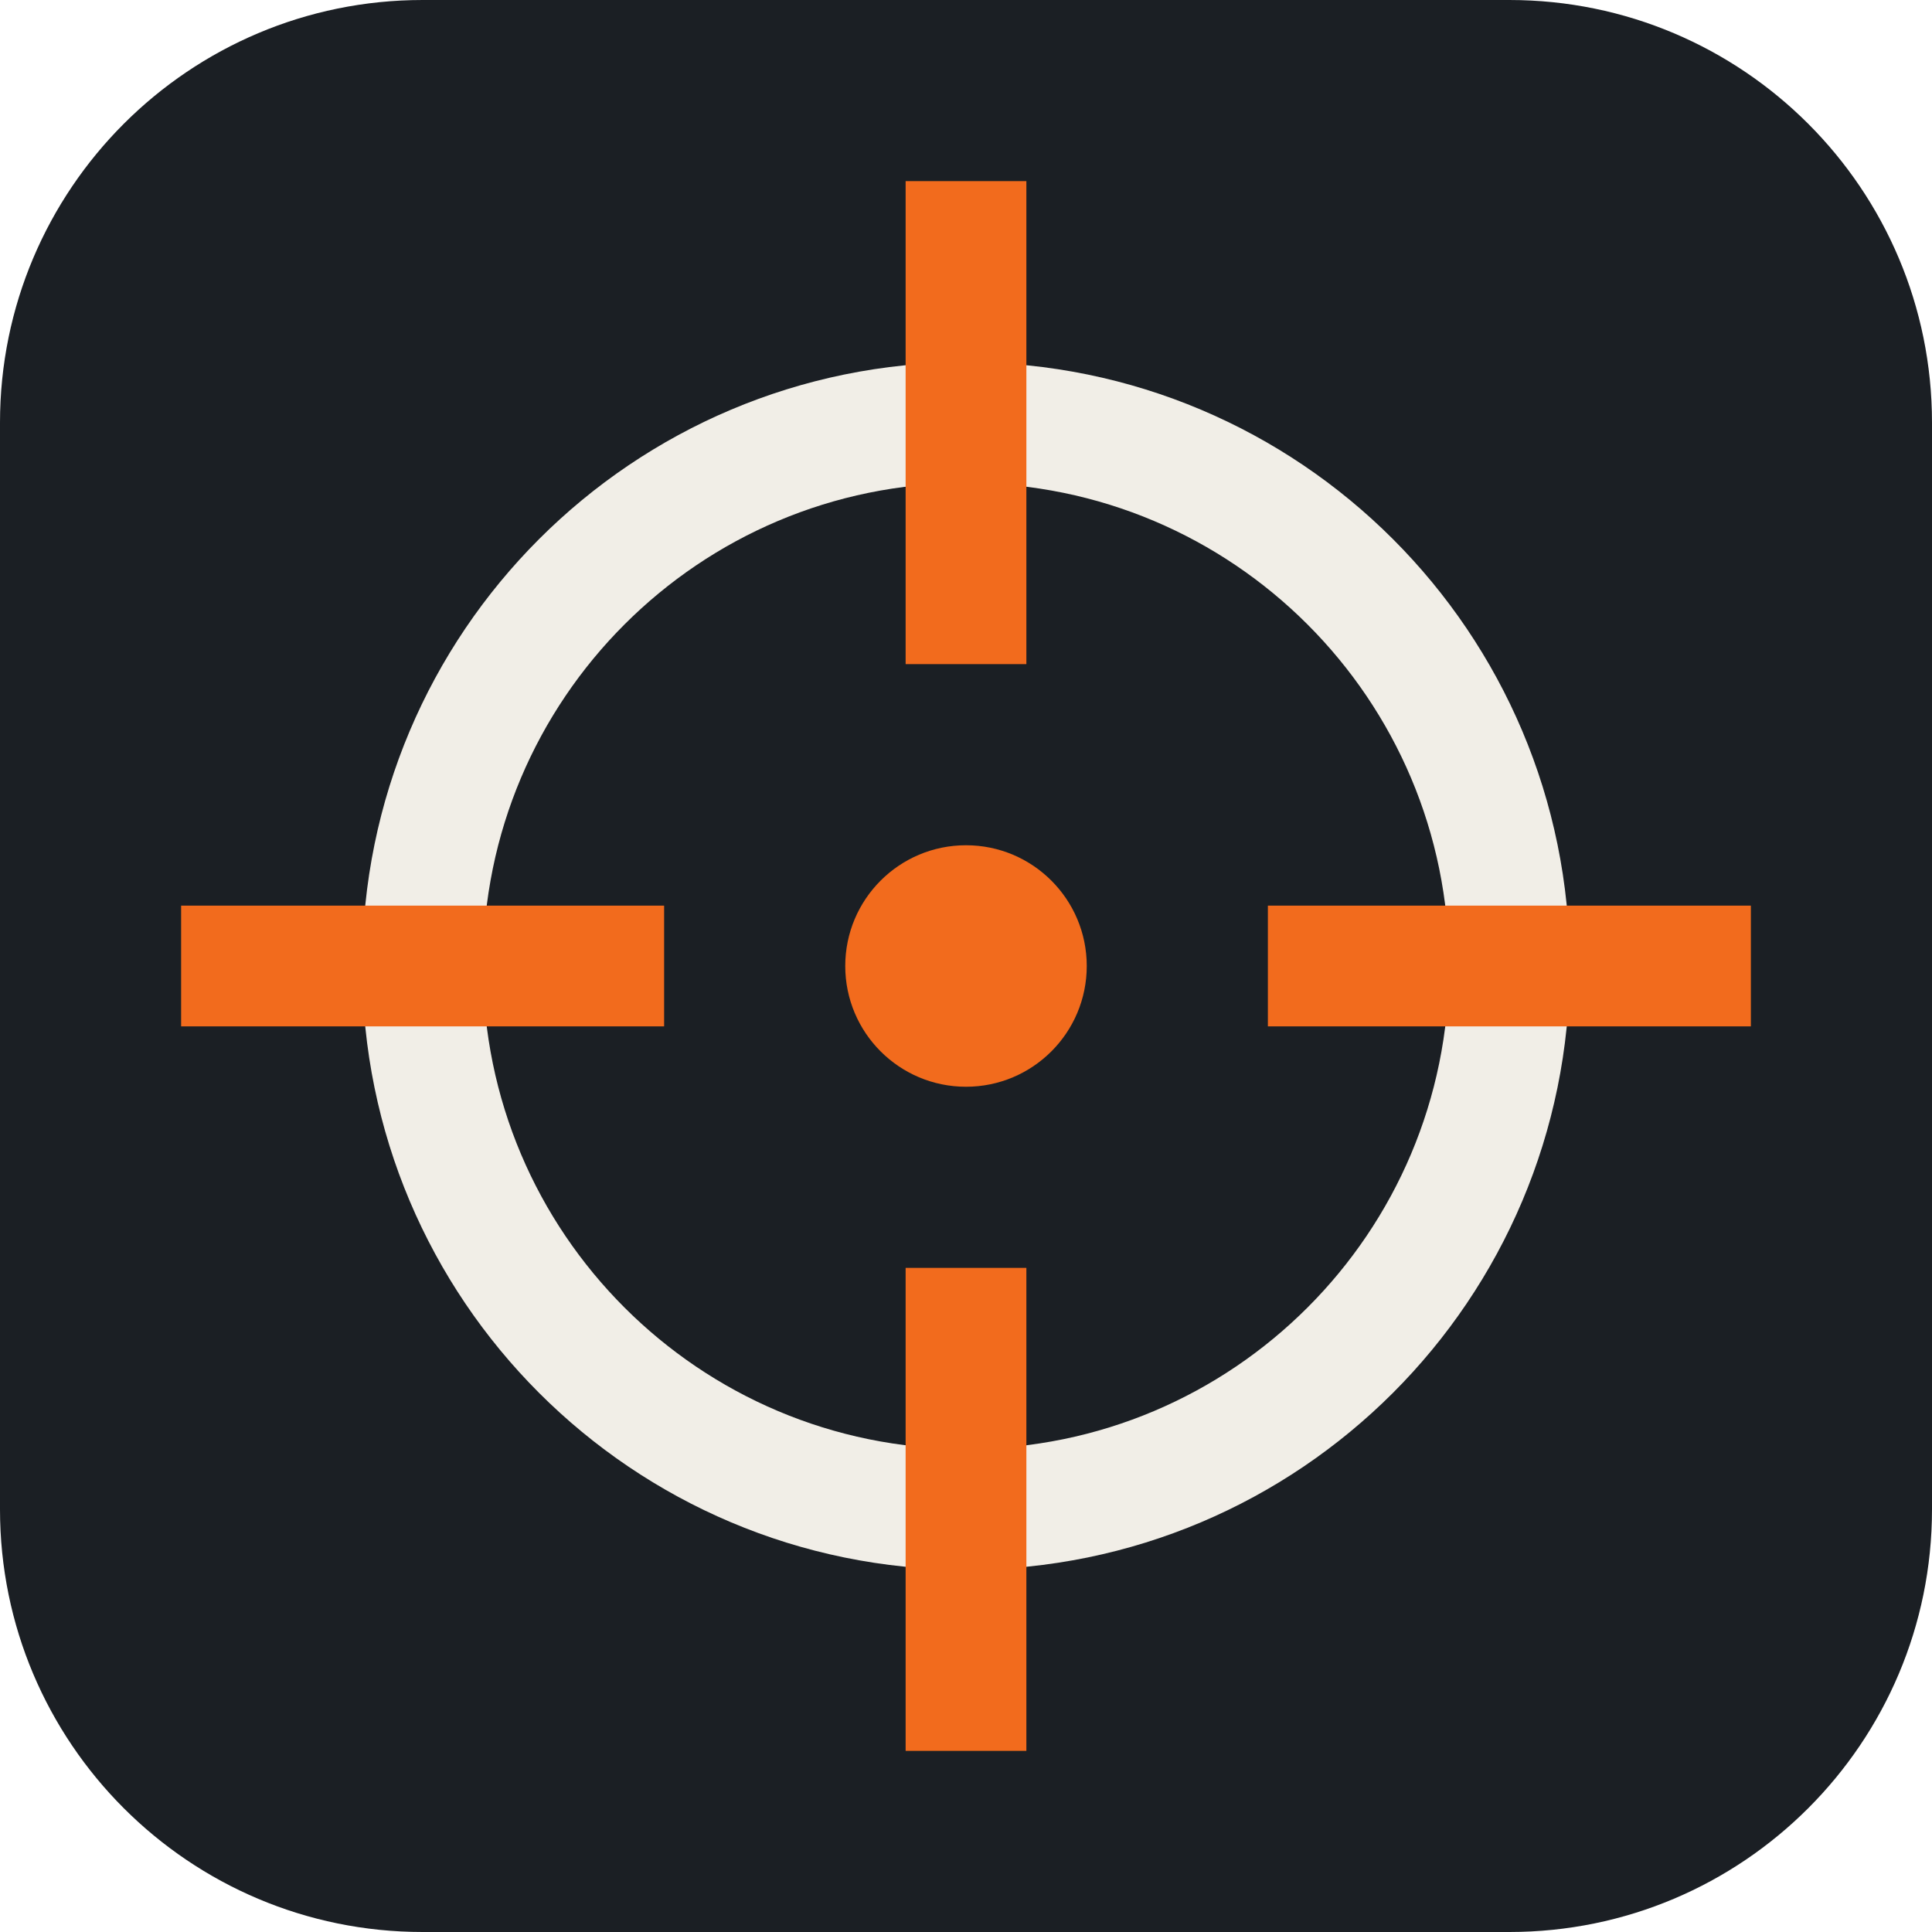
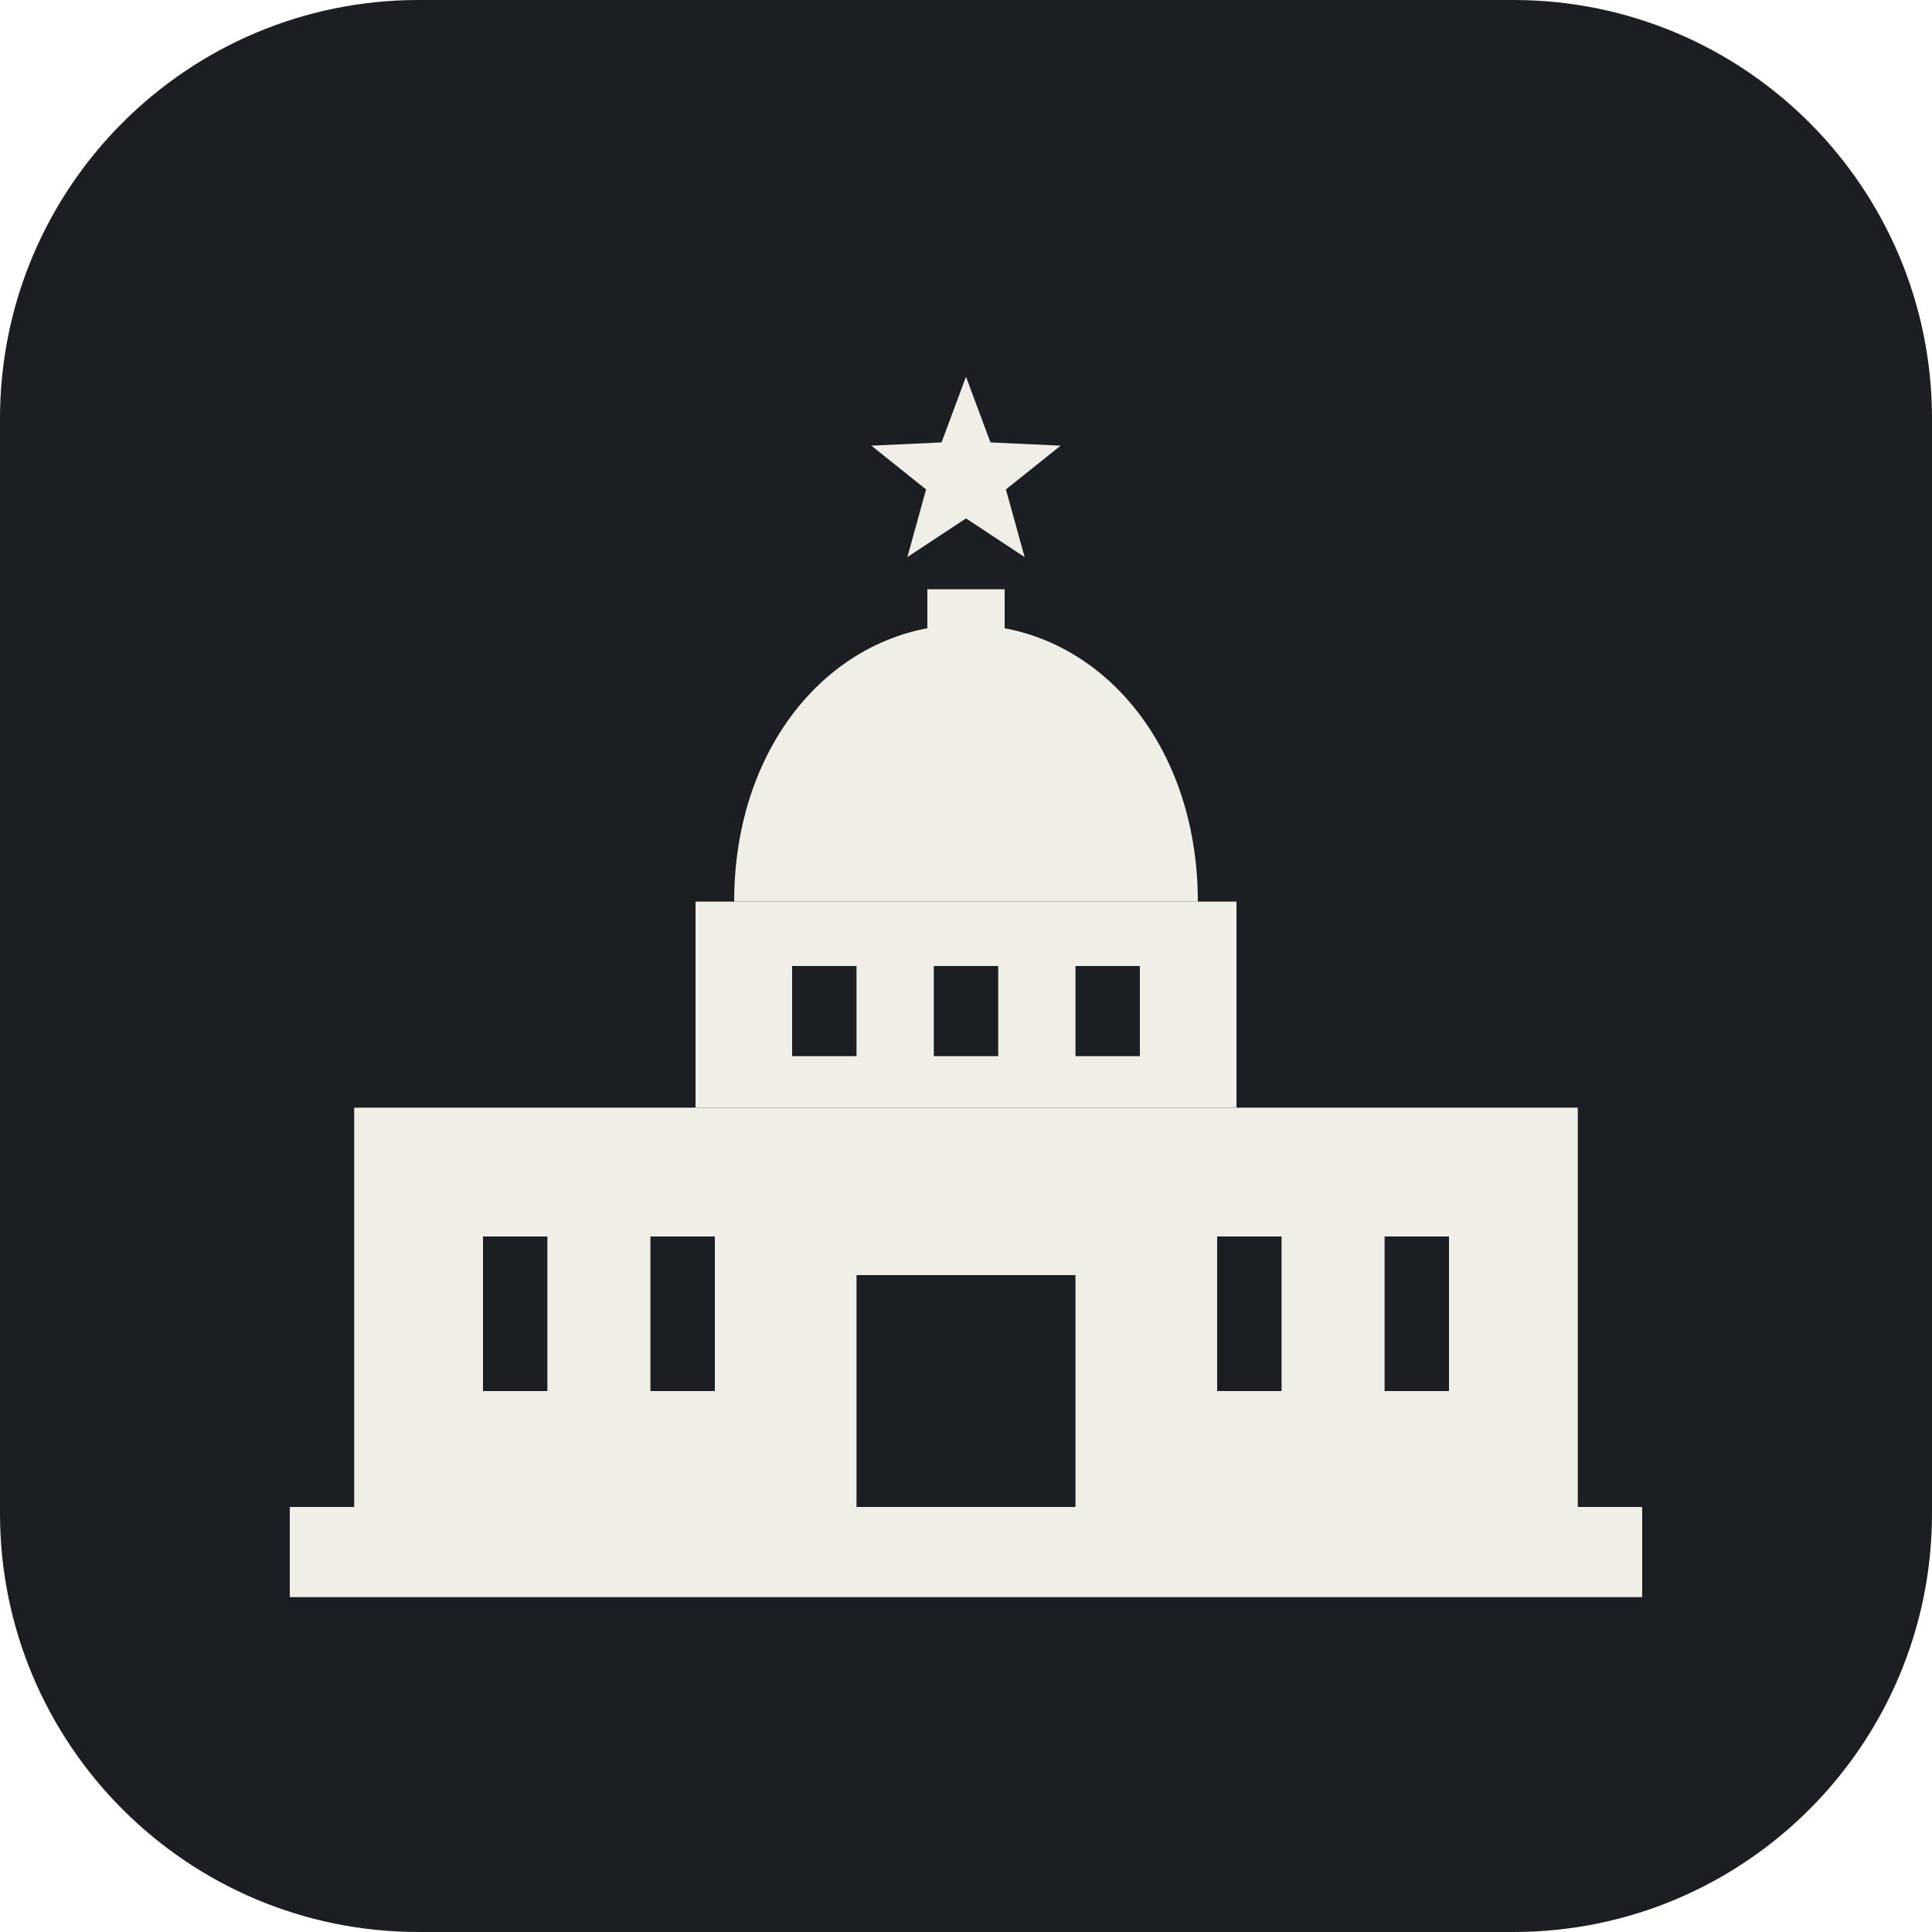
- <svg xmlns="http://www.w3.org/2000/svg" viewBox="0 0 32 32">
-   <rect width="32" height="32" rx="7" fill="#1B1F24" />
-   <circle cx="16" cy="16" r="9" fill="none" stroke="#F1EEE7" stroke-width="2" />
-   <path d="M16 3v8M16 21v8M3 16h8M21 16h8" stroke="#F26B1D" stroke-width="2" />
-   <circle cx="16" cy="16" r="2" fill="#F26B1D" />
+ <svg xmlns="http://www.w3.org/2000/svg" viewBox="-3 -3 30 30">
+   <rect x="-3" y="-3" width="30" height="30" rx="6.5" fill="#1B1F24" />
+   <g fill="#F1EEE7">
+     <path d="M12.00 2.85L12.38 3.87L13.47 3.92L12.62 4.60L12.91 5.65L12.00 5.05L11.09 5.65L11.38 4.60L10.53 3.92L11.62 3.87Z" />
+     <path d="M8.4 11c0-2.5 1.6-4.3 3.6-4.3s3.6 1.8 3.6 4.3z" />
+     <path d="M11.4 6.15h1.2v.75h-1.2z" />
+     <path d="M7.8 11h8.4v3.2H7.8z" />
+     <path d="M2.5 14.2h19v6.2h1v1.4h-21v-1.4h1z" />
+   </g>
+   <g stroke="#1B1F24" stroke-width="1">
+     <path d="M9.8 12v1.4M12 12v1.4M14.2 12v1.4M5 16.2v2.4M7.6 16.2v2.4M16.4 16.2v2.4M19 16.2v2.4" />
+   </g>
+   <path d="M10.3 20.4v-3.6h3.4v3.6z" fill="#1B1F24" />
</svg>
